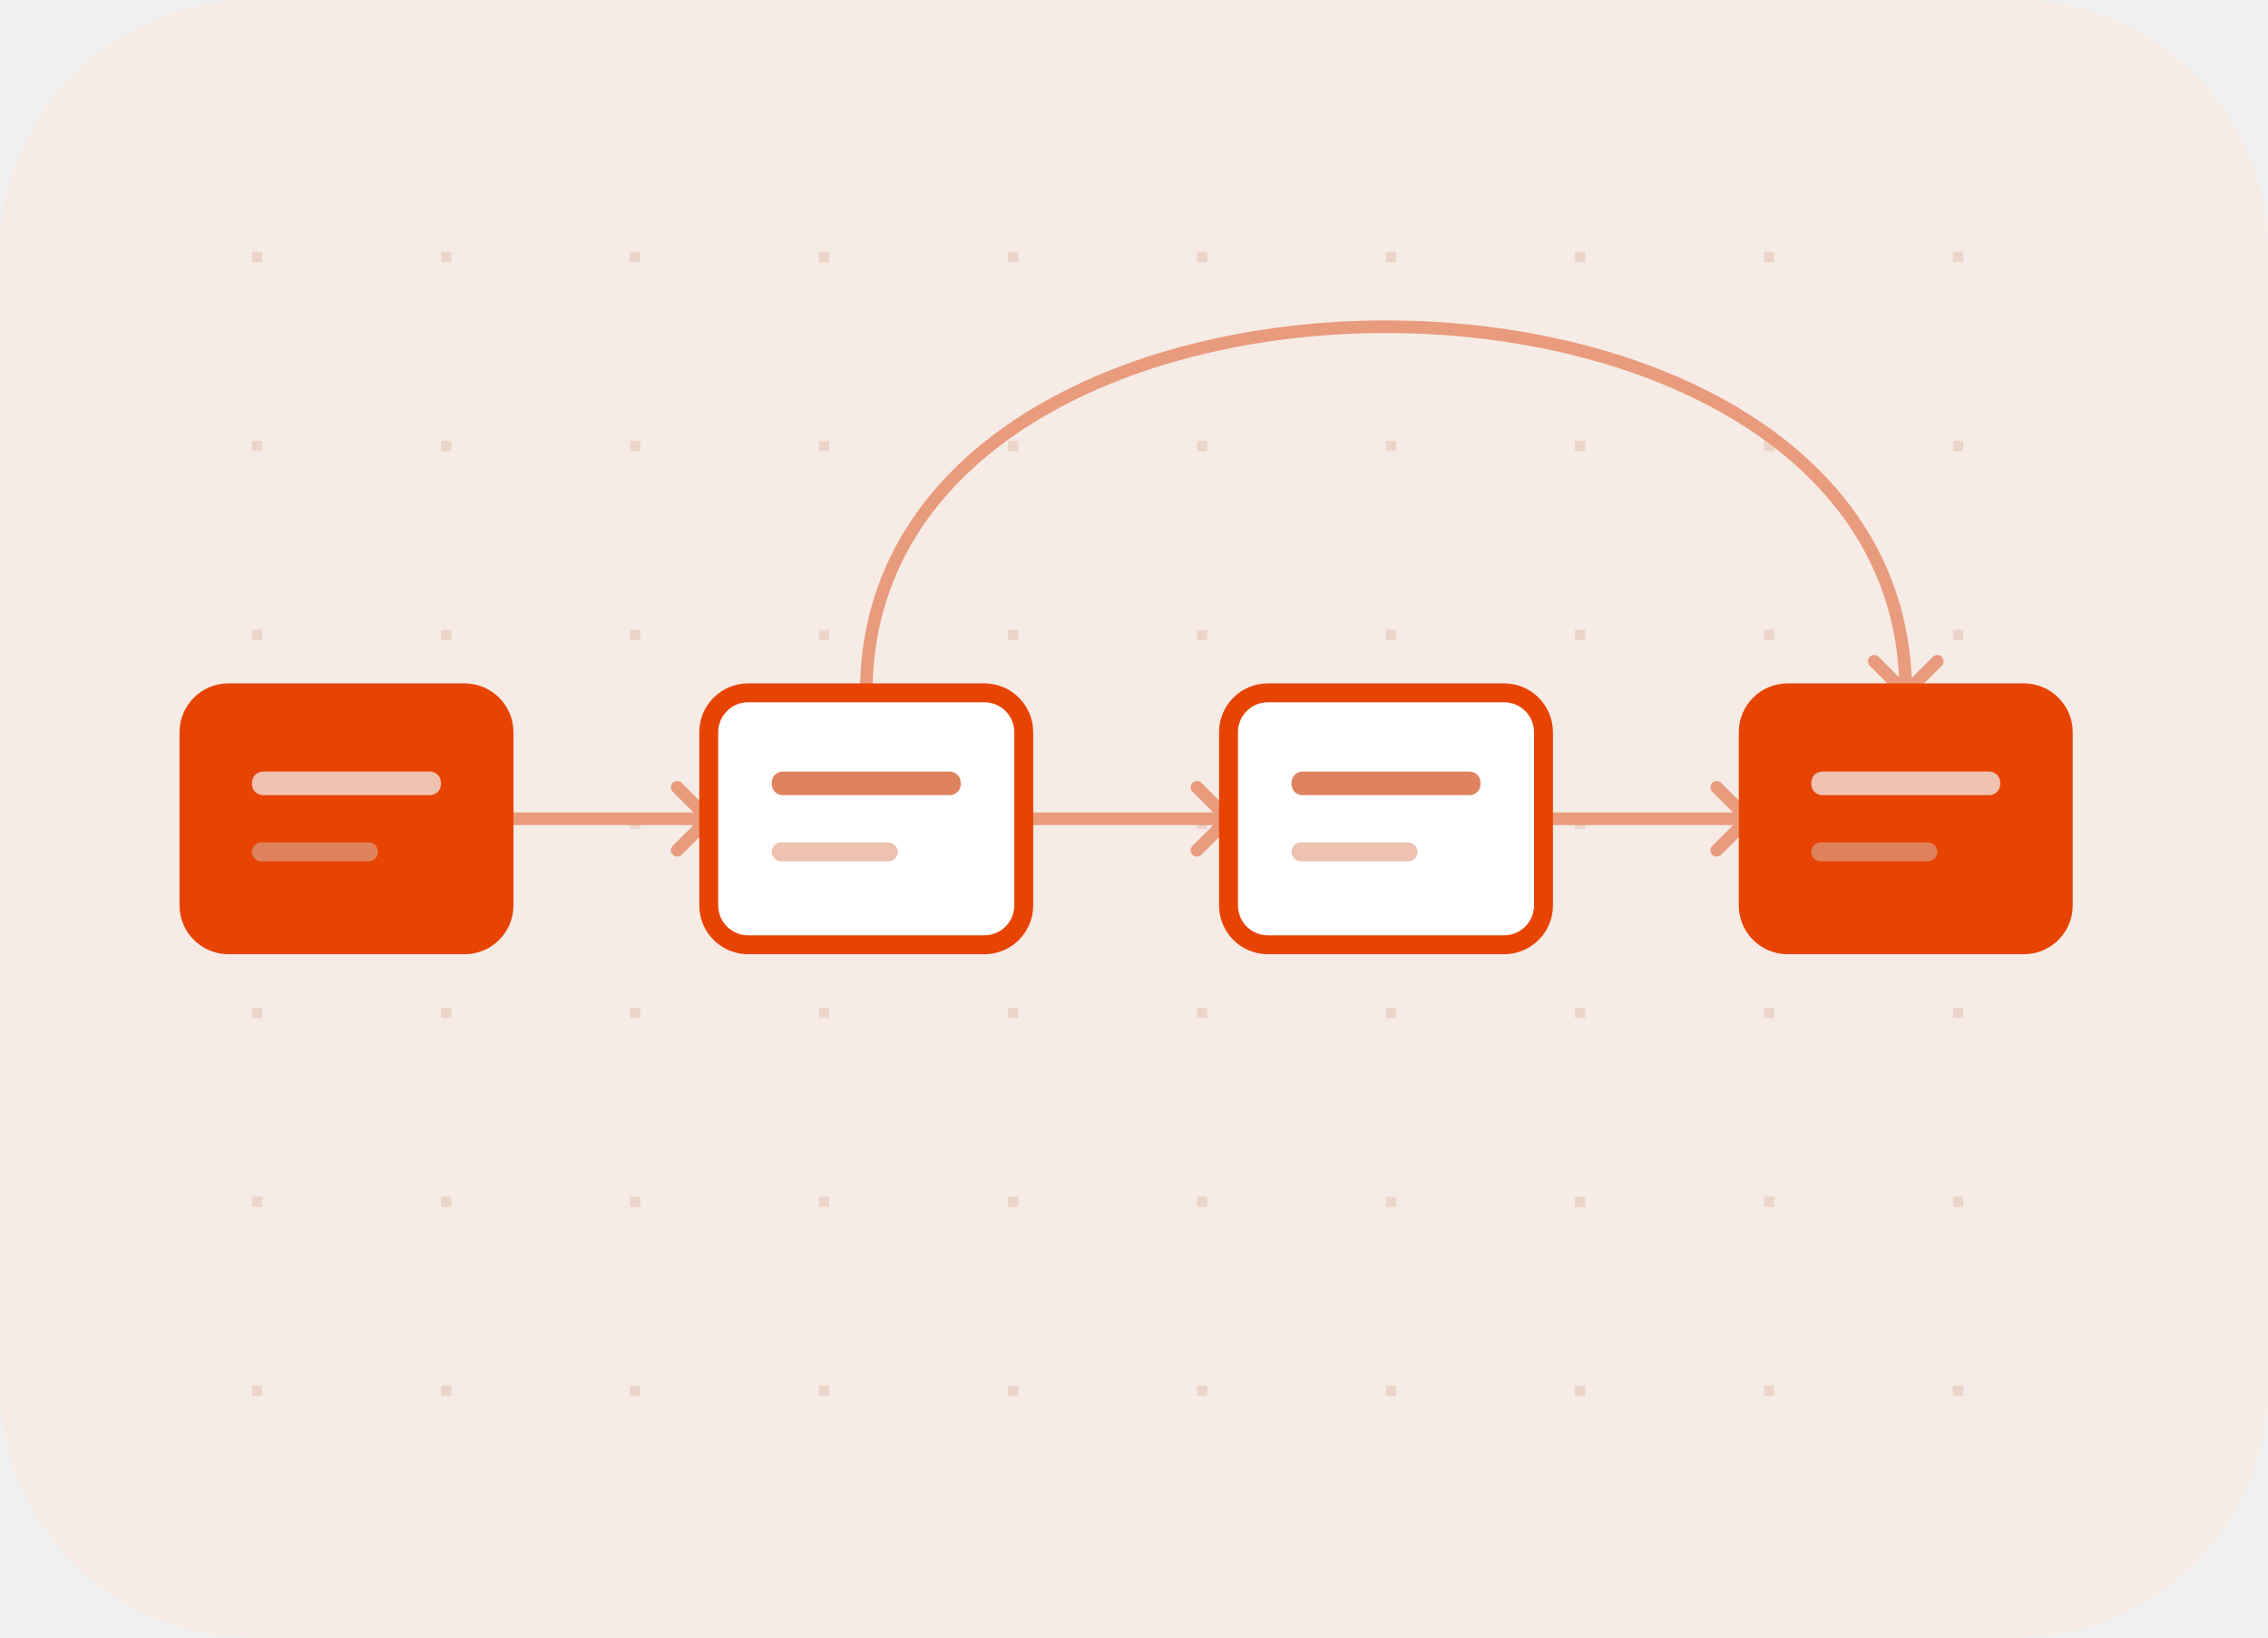
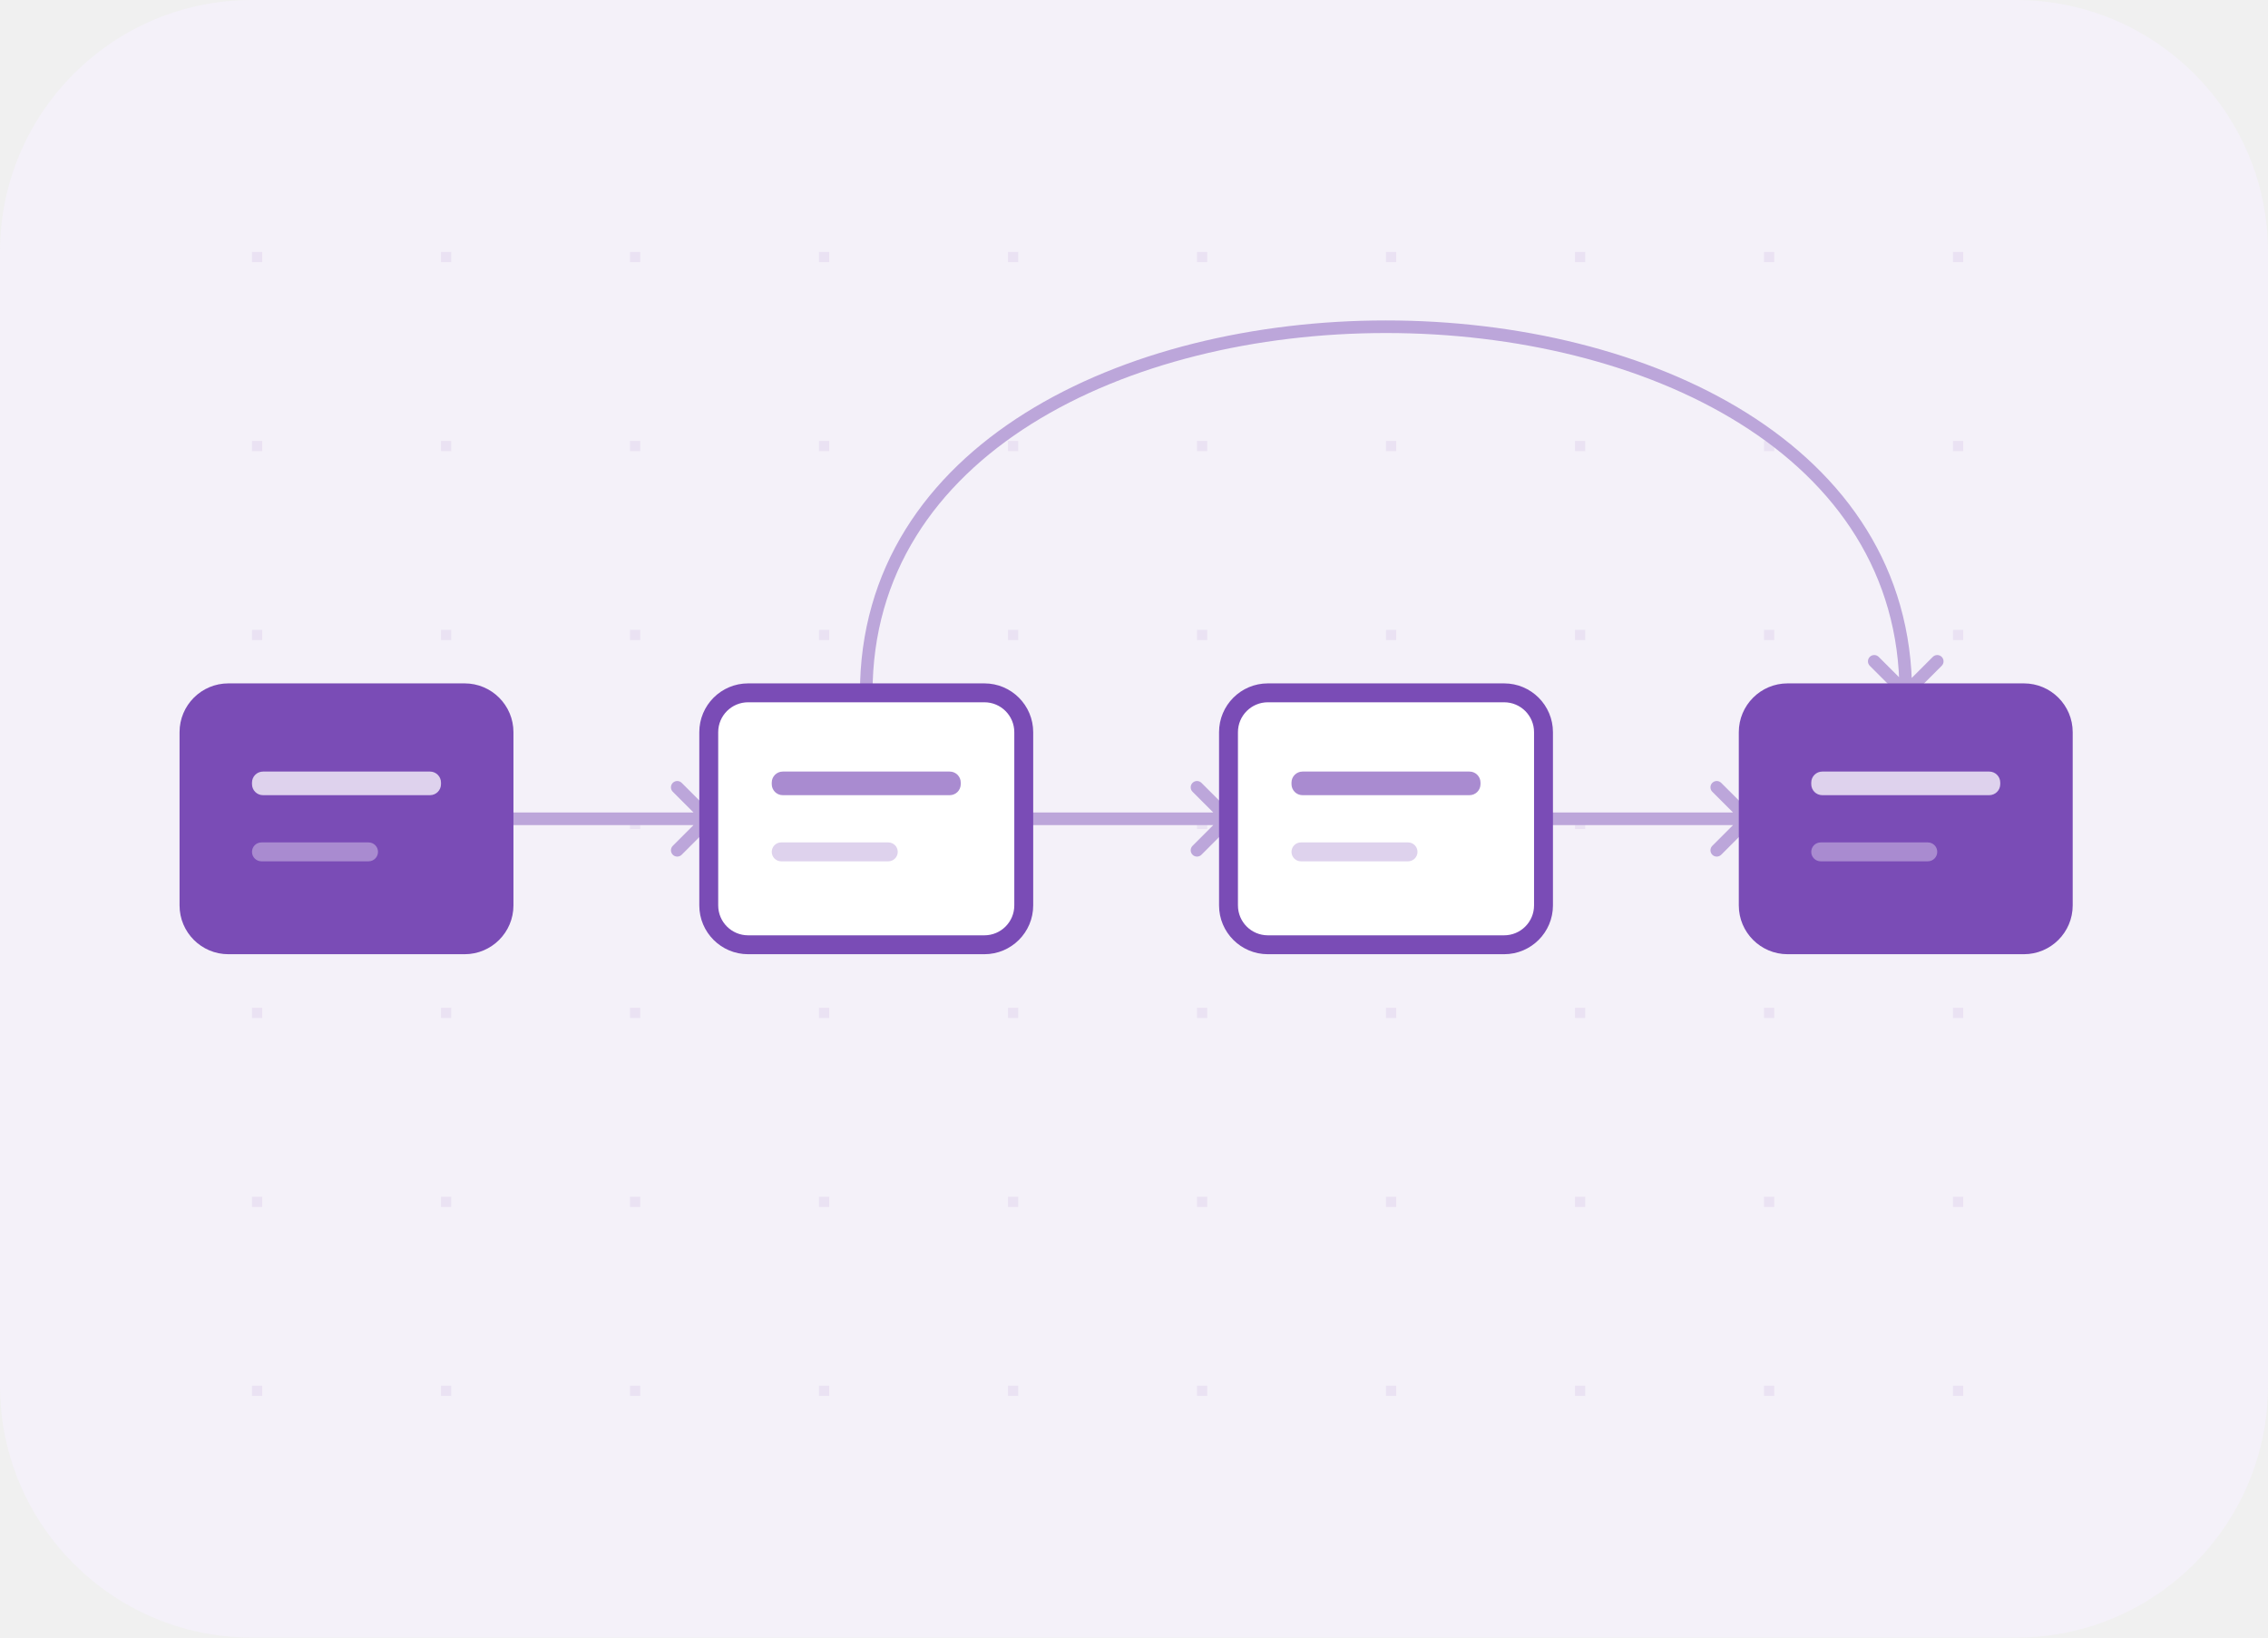
<svg xmlns="http://www.w3.org/2000/svg" width="144" height="104" viewBox="0 0 144 104">
  <defs>
    <clipPath id="c1">
      <rect width="128" height="88" rx="10" />
    </clipPath>
  </defs>
-   <rect width="144" height="104" rx="16" fill="#f6ebe5" />
+   <rect width="144" height="104" rx="16" fill="#f4f1f9" />
  <g transform="translate(8 8)" clip-path="url(#c1)">
-     <path d="M8 8h.65v.65h-.65zM20 8h.65v.65h-.65zM32 8h.65v.65h-.65zM44 8h.65v.65h-.65zM56 8h.65v.65h-.65zM68 8h.65v.65h-.65zM80 8h.65v.65h-.65zM92 8h.65v.65h-.65zM104 8h.65v.65h-.65zM116 8h.65v.65h-.65zM8 20h.65v.65h-.65zM20 20h.65v.65h-.65zM32 20h.65v.65h-.65zM44 20h.65v.65h-.65zM56 20h.65v.65h-.65zM68 20h.65v.65h-.65zM80 20h.65v.65h-.65zM92 20h.65v.65h-.65zM104 20h.65v.65h-.65zM116 20h.65v.65h-.65zM8 32h.65v.65h-.65zM20 32h.65v.65h-.65zM32 32h.65v.65h-.65zM44 32h.65v.65h-.65zM56 32h.65v.65h-.65zM68 32h.65v.65h-.65zM80 32h.65v.65h-.65zM92 32h.65v.65h-.65zM104 32h.65v.65h-.65zM116 32h.65v.65h-.65zM8 44h.65v.65h-.65zM20 44h.65v.65h-.65zM32 44h.65v.65h-.65zM44 44h.65v.65h-.65zM56 44h.65v.65h-.65zM68 44h.65v.65h-.65zM80 44h.65v.65h-.65zM92 44h.65v.65h-.65zM104 44h.65v.65h-.65zM116 44h.65v.65h-.65zM8 56h.65v.65h-.65zM20 56h.65v.65h-.65zM32 56h.65v.65h-.65zM44 56h.65v.65h-.65zM56 56h.65v.65h-.65zM68 56h.65v.65h-.65zM80 56h.65v.65h-.65zM92 56h.65v.65h-.65zM104 56h.65v.65h-.65zM116 56h.65v.65h-.65zM8 68h.65v.65h-.65zM20 68h.65v.65h-.65zM32 68h.65v.65h-.65zM44 68h.65v.65h-.65zM56 68h.65v.65h-.65zM68 68h.65v.65h-.65zM80 68h.65v.65h-.65zM92 68h.65v.65h-.65zM104 68h.65v.65h-.65zM116 68h.65v.65h-.65zM8 80h.65v.65h-.65zM20 80h.65v.65h-.65zM32 80h.65v.65h-.65zM44 80h.65v.65h-.65zM56 80h.65v.65h-.65zM68 80h.65v.65h-.65zM80 80h.65v.65h-.65zM92 80h.65v.65h-.65zM104 80h.65v.65h-.65zM116 80h.65v.65h-.65z" fill="#ecd4c9" />
-     <path d="M24 43.6h6.5 6.5q.08 0 .153 .03 .074 .031 .13 .087 .056 .056 .087 .13 .03 .073 .03 .153 0 .08-.03 .153-.031 .074-.087 .13-.056 .056-.13 .087-.073 .03-.153 .03h-6.5-6.5q-.08 0-.153-.03-.074-.031-.13-.087-.056-.056-.087-.13-.03-.073-.03-.153 0-.08 .03-.153 .031-.074 .087-.13 .056-.056 .13-.087 .073-.03 .153-.03zM35.283 41.717l2 2q.056 .056 .087 .13 .03 .073 .03 .153 0 .08-.03 .153-.031 .074-.087 .13l-2 2q-.056 .056-.13 .087-.073 .03-.153 .03-.08 0-.153-.03-.074-.031-.13-.087-.056-.056-.087-.13-.03-.073-.03-.153 0-.08 .03-.153 .031-.074 .087-.13l2-2 .283 .283-.283 .283-2-2q-.056-.056-.087-.13-.03-.073-.03-.153 0-.08 .03-.153 .031-.074 .087-.13 .056-.056 .13-.087 .073-.03 .153-.03 .08 0 .153 .03 .074 .031 .13 .087z" fill="#e99b7d" />
-     <path d="M57 43.6h6.5 6.5q.08 0 .153 .03 .074 .031 .13 .087 .056 .056 .087 .13 .03 .073 .03 .153 0 .08-.03 .153-.031 .074-.087 .13-.056 .056-.13 .087-.073 .03-.153 .03h-6.5-6.5q-.08 0-.153-.03-.074-.031-.13-.087-.056-.056-.087-.13-.03-.073-.03-.153 0-.08 .03-.153 .031-.074 .087-.13 .056-.056 .13-.087 .073-.03 .153-.03zM68.283 41.717l2 2q.056 .056 .087 .13 .03 .073 .03 .153 0 .08-.03 .153-.031 .074-.087 .13l-2 2q-.056 .056-.13 .087-.073 .03-.153 .03-.08 0-.153-.03-.074-.031-.13-.087-.056-.056-.087-.13-.03-.073-.03-.153 0-.08 .03-.153 .031-.074 .087-.13l2-2 .283 .283-.283 .283-2-2q-.056-.056-.087-.13-.03-.073-.03-.153 0-.08 .03-.153 .031-.074 .087-.13 .056-.056 .13-.087 .073-.03 .153-.03 .08 0 .153 .03 .074 .031 .13 .087z" fill="#e99b7d" />
-     <path d="M90 43.6h6.5 6.5q.08 0 .153 .03 .074 .031 .13 .087 .056 .056 .087 .13 .03 .073 .03 .153 0 .08-.03 .153-.031 .074-.087 .13-.056 .056-.13 .087-.073 .03-.153 .03h-6.5-6.5q-.08 0-.153-.03-.074-.031-.13-.087-.056-.056-.087-.13-.03-.073-.03-.153 0-.08 .03-.153 .031-.074 .087-.13 .056-.056 .13-.087 .073-.03 .153-.03zM101.283 41.717l2 2q.056 .056 .087 .13 .03 .073 .03 .153 0 .08-.03 .153-.031 .074-.087 .13l-2 2q-.056 .056-.13 .087-.073 .03-.153 .03-.08 0-.153-.03-.074-.031-.13-.087-.056-.056-.087-.13-.03-.073-.03-.153 0-.08 .03-.153 .031-.074 .087-.13l2-2 .283 .283-.283 .283-2-2q-.056-.056-.087-.13-.03-.073-.03-.153 0-.08 .03-.153 .031-.074 .087-.13 .056-.056 .13-.087 .073-.03 .153-.03 .08 0 .153 .03 .074 .031 .13 .087z" fill="#e99b7d" />
-     <path d="M46.6 36q0-2.906 .757-5.559 .726-2.549 2.139-4.824 1.356-2.183 3.317-4.073 1.886-1.816 4.287-3.321 2.319-1.452 5.056-2.574 2.66-1.09 5.63-1.834 2.91-.729 6.011-1.099 3.069-.366 6.203-.366 3.134 0 6.203 .366 3.101 .37 6.011 1.099 2.97 .744 5.63 1.834 2.737 1.122 5.056 2.574 2.401 1.505 4.287 3.321 1.961 1.89 3.317 4.073 1.413 2.275 2.139 4.824 .757 2.653 .757 5.559 0 .08-.03 .153-.031 .074-.087 .13-.056 .056-.13 .087-.073 .03-.153 .03-.08 0-.153-.03-.074-.031-.13-.087-.056-.056-.087-.13-.03-.073-.03-.153 0-2.794-.726-5.34-.696-2.441-2.05-4.621-1.303-2.098-3.192-3.919-1.826-1.759-4.157-3.218-2.261-1.416-4.934-2.512-2.607-1.069-5.521-1.799-2.861-.717-5.912-1.081-3.022-.36-6.108-.36-3.086 0-6.108 .36-3.051 .364-5.912 1.081-2.914 .73-5.521 1.799-2.673 1.096-4.934 2.512-2.331 1.459-4.157 3.218-1.889 1.821-3.192 3.919-1.354 2.18-2.05 4.621-.726 2.546-.726 5.34 0 .08-.03 .153-.031 .074-.087 .13-.056 .056-.13 .087-.073 .03-.153 .03-.08 0-.153-.03-.074-.031-.13-.087-.056-.056-.087-.13-.03-.073-.03-.153zM111.283 33.717l2 2-.283 .283-.283-.283 2-2q.056-.056 .13-.087 .073-.03 .153-.03 .08 0 .153 .03 .074 .031 .13 .087 .056 .056 .087 .13 .03 .073 .03 .153 0 .08-.03 .153-.031 .074-.087 .13l-2 2q-.056 .056-.13 .087-.073 .03-.153 .03-.08 0-.153-.03-.074-.031-.13-.087l-2-2q-.056-.056-.087-.13-.03-.073-.03-.153 0-.08 .03-.153 .031-.074 .087-.13 .056-.056 .13-.087 .073-.03 .153-.03 .08 0 .153 .03 .074 .031 .13 .087z" fill="#e99b7d" />
-     <rect transform="translate(4 36)" width="20" height="16" rx="2.5" fill="#e74403" />
-     <path transform="translate(4 36)" d="M2.5 16.6c-1.712 0-3.1-1.388-3.1-3.1v-11c0-1.712 1.388-3.1 3.1-3.1v1.2c-1.049 0-1.9 .851-1.9 1.9v11c0 1.049 .851 1.9 1.9 1.9M20.6 13.5c0 1.712-1.388 3.1-3.1 3.1h-15c-1.712 0-3.1-1.388-3.1-3.1h1.2c0 1.049 .851 1.9 1.9 1.9h15c1.049 0 1.9-.851 1.9-1.9M17.5-.6c1.712 0 3.1 1.388 3.1 3.1v11c0 1.712-1.388 3.1-3.1 3.1v-1.2c1.049 0 1.9-.851 1.9-1.9v-11c0-1.049-.851-1.9-1.9-1.9M-.6 2.5c0-1.712 1.388-3.1 3.1-3.1h15c1.712 0 3.1 1.388 3.1 3.1h-1.2c0-1.049-.851-1.9-1.9-1.9h-15c-1.049 0-1.9 .851-1.9 1.9z" fill="#e74403" />
-     <rect transform="translate(8 41)" width="12" height="1.5" rx="0.7" fill="#efc1af" />
-     <rect transform="translate(8 45.5)" width="8" height="1.2" rx="0.6" fill="#df825e" />
+     <path d="M8 8h.65v.65h-.65zM20 8h.65v.65h-.65zM32 8h.65v.65h-.65zM44 8h.65v.65h-.65zM56 8h.65v.65h-.65zM68 8h.65v.65h-.65zM80 8h.65v.65h-.65zM92 8h.65v.65h-.65zM104 8h.65v.65h-.65zM116 8h.65v.65h-.65zM8 20h.65v.65h-.65zM20 20h.65v.65h-.65zM32 20h.65v.65h-.65zM44 20h.65v.65h-.65zM56 20h.65v.65h-.65zM68 20h.65v.65h-.65zM80 20h.65v.65h-.65zM92 20h.65v.65h-.65zM104 20h.65v.65h-.65zM116 20h.65v.65h-.65zM8 32h.65v.65h-.65zM20 32h.65v.65h-.65zM32 32h.65v.65h-.65zM44 32h.65v.65h-.65zM56 32h.65v.65h-.65zM68 32h.65v.65h-.65zM80 32h.65v.65h-.65zM92 32h.65v.65h-.65zM104 32h.65v.65h-.65zM116 32h.65v.65h-.65zM8 44h.65v.65h-.65zM20 44h.65v.65h-.65zM32 44h.65v.65h-.65zM44 44h.65v.65h-.65zM56 44h.65v.65h-.65zM68 44h.65v.65h-.65zM80 44h.65v.65h-.65zM92 44h.65v.65h-.65zM104 44h.65v.65h-.65zM116 44h.65v.65h-.65zM8 56h.65v.65h-.65zM20 56h.65v.65h-.65zM32 56h.65v.65h-.65zM44 56h.65v.65h-.65zM56 56h.65v.65h-.65zM68 56h.65v.65h-.65zM80 56h.65v.65h-.65zM92 56h.65v.65h-.65zM104 56h.65v.65h-.65zM116 56h.65v.65h-.65zM8 68h.65v.65h-.65zM20 68h.65v.65h-.65zM32 68h.65v.65h-.65zM44 68h.65v.65h-.65zM56 68h.65v.65h-.65zM68 68h.65v.65h-.65zM80 68h.65v.65h-.65zM92 68h.65v.65h-.65zM104 68h.65v.65h-.65zM116 68h.65v.65h-.65zM8 80h.65v.65h-.65zM20 80h.65v.65h-.65zM32 80h.65v.65h-.65zM44 80h.65v.65h-.65zM56 80h.65v.65h-.65zM68 80h.65v.65h-.65zM80 80h.65v.65h-.65zM92 80h.65v.65h-.65zM104 80h.65v.65h-.65zM116 80h.65v.65h-.65z" fill="#eae2f3" />
+     <path d="M24 43.6h6.5 6.5q.08 0 .153 .03 .074 .031 .13 .087 .056 .056 .087 .13 .03 .073 .03 .153 0 .08-.03 .153-.031 .074-.087 .13-.056 .056-.13 .087-.073 .03-.153 .03h-6.5-6.5q-.08 0-.153-.03-.074-.031-.13-.087-.056-.056-.087-.13-.03-.073-.03-.153 0-.08 .03-.153 .031-.074 .087-.13 .056-.056 .13-.087 .073-.03 .153-.03zM35.283 41.717l2 2q.056 .056 .087 .13 .03 .073 .03 .153 0 .08-.03 .153-.031 .074-.087 .13l-2 2q-.056 .056-.13 .087-.073 .03-.153 .03-.08 0-.153-.03-.074-.031-.13-.087-.056-.056-.087-.13-.03-.073-.03-.153 0-.08 .03-.153 .031-.074 .087-.13l2-2 .283 .283-.283 .283-2-2q-.056-.056-.087-.13-.03-.073-.03-.153 0-.08 .03-.153 .031-.074 .087-.13 .056-.056 .13-.087 .073-.03 .153-.03 .08 0 .153 .03 .074 .031 .13 .087z" fill="#bca6da" />
+     <path d="M57 43.6h6.5 6.5q.08 0 .153 .03 .074 .031 .13 .087 .056 .056 .087 .13 .03 .073 .03 .153 0 .08-.03 .153-.031 .074-.087 .13-.056 .056-.13 .087-.073 .03-.153 .03h-6.5-6.5q-.08 0-.153-.03-.074-.031-.13-.087-.056-.056-.087-.13-.03-.073-.03-.153 0-.08 .03-.153 .031-.074 .087-.13 .056-.056 .13-.087 .073-.03 .153-.03zM68.283 41.717l2 2q.056 .056 .087 .13 .03 .073 .03 .153 0 .08-.03 .153-.031 .074-.087 .13l-2 2q-.056 .056-.13 .087-.073 .03-.153 .03-.08 0-.153-.03-.074-.031-.13-.087-.056-.056-.087-.13-.03-.073-.03-.153 0-.08 .03-.153 .031-.074 .087-.13l2-2 .283 .283-.283 .283-2-2q-.056-.056-.087-.13-.03-.073-.03-.153 0-.08 .03-.153 .031-.074 .087-.13 .056-.056 .13-.087 .073-.03 .153-.03 .08 0 .153 .03 .074 .031 .13 .087z" fill="#bca6da" />
+     <path d="M90 43.6h6.5 6.5q.08 0 .153 .03 .074 .031 .13 .087 .056 .056 .087 .13 .03 .073 .03 .153 0 .08-.03 .153-.031 .074-.087 .13-.056 .056-.13 .087-.073 .03-.153 .03h-6.5-6.5q-.08 0-.153-.03-.074-.031-.13-.087-.056-.056-.087-.13-.03-.073-.03-.153 0-.08 .03-.153 .031-.074 .087-.13 .056-.056 .13-.087 .073-.03 .153-.03zM101.283 41.717l2 2q.056 .056 .087 .13 .03 .073 .03 .153 0 .08-.03 .153-.031 .074-.087 .13l-2 2q-.056 .056-.13 .087-.073 .03-.153 .03-.08 0-.153-.03-.074-.031-.13-.087-.056-.056-.087-.13-.03-.073-.03-.153 0-.08 .03-.153 .031-.074 .087-.13l2-2 .283 .283-.283 .283-2-2q-.056-.056-.087-.13-.03-.073-.03-.153 0-.08 .03-.153 .031-.074 .087-.13 .056-.056 .13-.087 .073-.03 .153-.03 .08 0 .153 .03 .074 .031 .13 .087z" fill="#bca6da" />
+     <path d="M46.6 36q0-2.906 .757-5.559 .726-2.549 2.139-4.824 1.356-2.183 3.317-4.073 1.886-1.816 4.287-3.321 2.319-1.452 5.056-2.574 2.66-1.09 5.63-1.834 2.91-.729 6.011-1.099 3.069-.366 6.203-.366 3.134 0 6.203 .366 3.101 .37 6.011 1.099 2.97 .744 5.63 1.834 2.737 1.122 5.056 2.574 2.401 1.505 4.287 3.321 1.961 1.89 3.317 4.073 1.413 2.275 2.139 4.824 .757 2.653 .757 5.559 0 .08-.03 .153-.031 .074-.087 .13-.056 .056-.13 .087-.073 .03-.153 .03-.08 0-.153-.03-.074-.031-.13-.087-.056-.056-.087-.13-.03-.073-.03-.153 0-2.794-.726-5.34-.696-2.441-2.05-4.621-1.303-2.098-3.192-3.919-1.826-1.759-4.157-3.218-2.261-1.416-4.934-2.512-2.607-1.069-5.521-1.799-2.861-.717-5.912-1.081-3.022-.36-6.108-.36-3.086 0-6.108 .36-3.051 .364-5.912 1.081-2.914 .73-5.521 1.799-2.673 1.096-4.934 2.512-2.331 1.459-4.157 3.218-1.889 1.821-3.192 3.919-1.354 2.18-2.05 4.621-.726 2.546-.726 5.34 0 .08-.03 .153-.031 .074-.087 .13-.056 .056-.13 .087-.073 .03-.153 .03-.08 0-.153-.03-.074-.031-.13-.087-.056-.056-.087-.13-.03-.073-.03-.153zM111.283 33.717l2 2-.283 .283-.283-.283 2-2q.056-.056 .13-.087 .073-.03 .153-.03 .08 0 .153 .03 .074 .031 .13 .087 .056 .056 .087 .13 .03 .073 .03 .153 0 .08-.03 .153-.031 .074-.087 .13l-2 2q-.056 .056-.13 .087-.073 .03-.153 .03-.08 0-.153-.03-.074-.031-.13-.087l-2-2q-.056-.056-.087-.13-.03-.073-.03-.153 0-.08 .03-.153 .031-.074 .087-.13 .056-.056 .13-.087 .073-.03 .153-.03 .08 0 .153 .03 .074 .031 .13 .087z" fill="#bca6da" />
+     <rect transform="translate(4 36)" width="20" height="16" rx="2.5" fill="#7a4cb6" />
+     <path transform="translate(4 36)" d="M2.5 16.6c-1.712 0-3.1-1.388-3.1-3.1v-11c0-1.712 1.388-3.1 3.1-3.1v1.2c-1.049 0-1.9 .851-1.9 1.9v11c0 1.049 .851 1.9 1.9 1.9M20.6 13.5c0 1.712-1.388 3.1-3.1 3.1h-15c-1.712 0-3.1-1.388-3.1-3.1h1.2c0 1.049 .851 1.9 1.9 1.9h15c1.049 0 1.9-.851 1.9-1.9M17.5-.6c1.712 0 3.1 1.388 3.1 3.1v11c0 1.712-1.388 3.1-3.1 3.1v-1.2c1.049 0 1.9-.851 1.9-1.9v-11c0-1.049-.851-1.9-1.9-1.9M-.6 2.5c0-1.712 1.388-3.1 3.1-3.1h15c1.712 0 3.1 1.388 3.1 3.1h-1.2c0-1.049-.851-1.9-1.9-1.9h-15c-1.049 0-1.9 .851-1.9 1.9z" fill="#7a4cb6" />
+     <rect transform="translate(8 41)" width="12" height="1.5" rx="0.7" fill="#ded2ed" />
+     <rect transform="translate(8 45.5)" width="8" height="1.2" rx="0.6" fill="#a98bd0" />
    <rect transform="translate(37 36)" width="20" height="16" rx="2.5" fill="#ffffff" />
-     <path transform="translate(37 36)" d="M2.5 16.6c-1.712 0-3.1-1.388-3.1-3.1v-11c0-1.712 1.388-3.1 3.1-3.1v1.2c-1.049 0-1.9 .851-1.9 1.9v11c0 1.049 .851 1.9 1.9 1.9M20.6 13.5c0 1.712-1.388 3.1-3.1 3.1h-15c-1.712 0-3.1-1.388-3.1-3.1h1.2c0 1.049 .851 1.9 1.9 1.9h15c1.049 0 1.9-.851 1.9-1.9M17.5-.6c1.712 0 3.1 1.388 3.1 3.1v11c0 1.712-1.388 3.1-3.1 3.1v-1.2c1.049 0 1.9-.851 1.9-1.9v-11c0-1.049-.851-1.9-1.9-1.9M-.6 2.5c0-1.712 1.388-3.1 3.1-3.1h15c1.712 0 3.1 1.388 3.1 3.1h-1.2c0-1.049-.851-1.9-1.9-1.9h-15c-1.049 0-1.9 .851-1.9 1.9z" fill="#e74403" />
-     <rect transform="translate(41 41)" width="12" height="1.5" rx="0.7" fill="#df825e" />
-     <rect transform="translate(41 45.5)" width="8" height="1.2" rx="0.6" fill="#efc1af" />
+     <path transform="translate(37 36)" d="M2.5 16.6c-1.712 0-3.1-1.388-3.1-3.1v-11c0-1.712 1.388-3.1 3.1-3.1v1.2c-1.049 0-1.9 .851-1.9 1.9v11c0 1.049 .851 1.9 1.9 1.9M20.6 13.5c0 1.712-1.388 3.1-3.1 3.1h-15c-1.712 0-3.1-1.388-3.1-3.1h1.2c0 1.049 .851 1.9 1.9 1.9h15c1.049 0 1.9-.851 1.9-1.9M17.5-.6c1.712 0 3.1 1.388 3.1 3.1v11c0 1.712-1.388 3.1-3.1 3.1v-1.2c1.049 0 1.9-.851 1.9-1.9v-11c0-1.049-.851-1.9-1.9-1.9M-.6 2.5c0-1.712 1.388-3.1 3.1-3.1h15c1.712 0 3.1 1.388 3.1 3.1h-1.2c0-1.049-.851-1.9-1.9-1.9h-15c-1.049 0-1.9 .851-1.9 1.9z" fill="#7a4cb6" />
+     <rect transform="translate(41 41)" width="12" height="1.5" rx="0.7" fill="#a98bd0" />
+     <rect transform="translate(41 45.5)" width="8" height="1.2" rx="0.6" fill="#ded2ed" />
    <rect transform="translate(70 36)" width="20" height="16" rx="2.5" fill="#ffffff" />
-     <path transform="translate(70 36)" d="M2.5 16.6c-1.712 0-3.1-1.388-3.1-3.1v-11c0-1.712 1.388-3.1 3.1-3.1v1.2c-1.049 0-1.9 .851-1.9 1.9v11c0 1.049 .851 1.9 1.9 1.9M20.6 13.5c0 1.712-1.388 3.1-3.1 3.1h-15c-1.712 0-3.1-1.388-3.1-3.1h1.2c0 1.049 .851 1.9 1.9 1.9h15c1.049 0 1.9-.851 1.9-1.9M17.5-.6c1.712 0 3.1 1.388 3.1 3.1v11c0 1.712-1.388 3.1-3.1 3.1v-1.2c1.049 0 1.9-.851 1.9-1.9v-11c0-1.049-.851-1.9-1.9-1.9M-.6 2.5c0-1.712 1.388-3.1 3.1-3.1h15c1.712 0 3.1 1.388 3.1 3.1h-1.2c0-1.049-.851-1.9-1.9-1.9h-15c-1.049 0-1.9 .851-1.9 1.9z" fill="#e74403" />
-     <rect transform="translate(74 41)" width="12" height="1.5" rx="0.7" fill="#df825e" />
-     <rect transform="translate(74 45.5)" width="8" height="1.2" rx="0.6" fill="#efc1af" />
-     <rect transform="translate(103 36)" width="20" height="16" rx="2.5" fill="#e74403" />
-     <path transform="translate(103 36)" d="M2.5 16.6c-1.712 0-3.1-1.388-3.1-3.1v-11c0-1.712 1.388-3.1 3.1-3.1v1.2c-1.049 0-1.9 .851-1.9 1.9v11c0 1.049 .851 1.9 1.9 1.9M20.6 13.5c0 1.712-1.388 3.1-3.1 3.1h-15c-1.712 0-3.1-1.388-3.1-3.1h1.2c0 1.049 .851 1.9 1.9 1.9h15c1.049 0 1.9-.851 1.9-1.9M17.5-.6c1.712 0 3.1 1.388 3.1 3.1v11c0 1.712-1.388 3.1-3.1 3.1v-1.2c1.049 0 1.9-.851 1.9-1.9v-11c0-1.049-.851-1.9-1.9-1.9M-.6 2.5c0-1.712 1.388-3.1 3.1-3.1h15c1.712 0 3.1 1.388 3.1 3.1h-1.2c0-1.049-.851-1.9-1.9-1.9h-15c-1.049 0-1.9 .851-1.9 1.9z" fill="#e74403" />
-     <rect transform="translate(107 41)" width="12" height="1.5" rx="0.7" fill="#efc1af" />
-     <rect transform="translate(107 45.5)" width="8" height="1.2" rx="0.6" fill="#df825e" />
+     <path transform="translate(70 36)" d="M2.5 16.6c-1.712 0-3.1-1.388-3.1-3.1v-11c0-1.712 1.388-3.1 3.1-3.1v1.2c-1.049 0-1.9 .851-1.9 1.9v11c0 1.049 .851 1.9 1.9 1.9M20.6 13.5c0 1.712-1.388 3.1-3.1 3.1h-15c-1.712 0-3.1-1.388-3.1-3.1h1.2c0 1.049 .851 1.9 1.9 1.9h15c1.049 0 1.9-.851 1.9-1.9M17.5-.6c1.712 0 3.1 1.388 3.1 3.1v11c0 1.712-1.388 3.1-3.1 3.1v-1.2c1.049 0 1.9-.851 1.9-1.9v-11c0-1.049-.851-1.9-1.9-1.9M-.6 2.5c0-1.712 1.388-3.1 3.1-3.1h15c1.712 0 3.1 1.388 3.1 3.1h-1.2c0-1.049-.851-1.9-1.9-1.9h-15c-1.049 0-1.9 .851-1.9 1.9z" fill="#7a4cb6" />
+     <rect transform="translate(74 41)" width="12" height="1.5" rx="0.7" fill="#a98bd0" />
+     <rect transform="translate(74 45.5)" width="8" height="1.2" rx="0.6" fill="#ded2ed" />
+     <rect transform="translate(103 36)" width="20" height="16" rx="2.5" fill="#7a4cb6" />
+     <path transform="translate(103 36)" d="M2.5 16.6c-1.712 0-3.1-1.388-3.1-3.1v-11c0-1.712 1.388-3.1 3.1-3.1v1.2c-1.049 0-1.9 .851-1.9 1.9v11c0 1.049 .851 1.9 1.9 1.9M20.6 13.5c0 1.712-1.388 3.1-3.1 3.1h-15c-1.712 0-3.1-1.388-3.1-3.1h1.2c0 1.049 .851 1.9 1.9 1.9h15c1.049 0 1.9-.851 1.9-1.9M17.5-.6c1.712 0 3.1 1.388 3.1 3.1v11c0 1.712-1.388 3.1-3.1 3.1v-1.2c1.049 0 1.9-.851 1.9-1.9v-11c0-1.049-.851-1.9-1.9-1.9M-.6 2.5c0-1.712 1.388-3.1 3.1-3.1h15c1.712 0 3.1 1.388 3.1 3.1h-1.2c0-1.049-.851-1.9-1.9-1.9h-15c-1.049 0-1.9 .851-1.9 1.9z" fill="#7a4cb6" />
+     <rect transform="translate(107 41)" width="12" height="1.5" rx="0.7" fill="#ded2ed" />
+     <rect transform="translate(107 45.5)" width="8" height="1.2" rx="0.6" fill="#a98bd0" />
  </g>
</svg>
